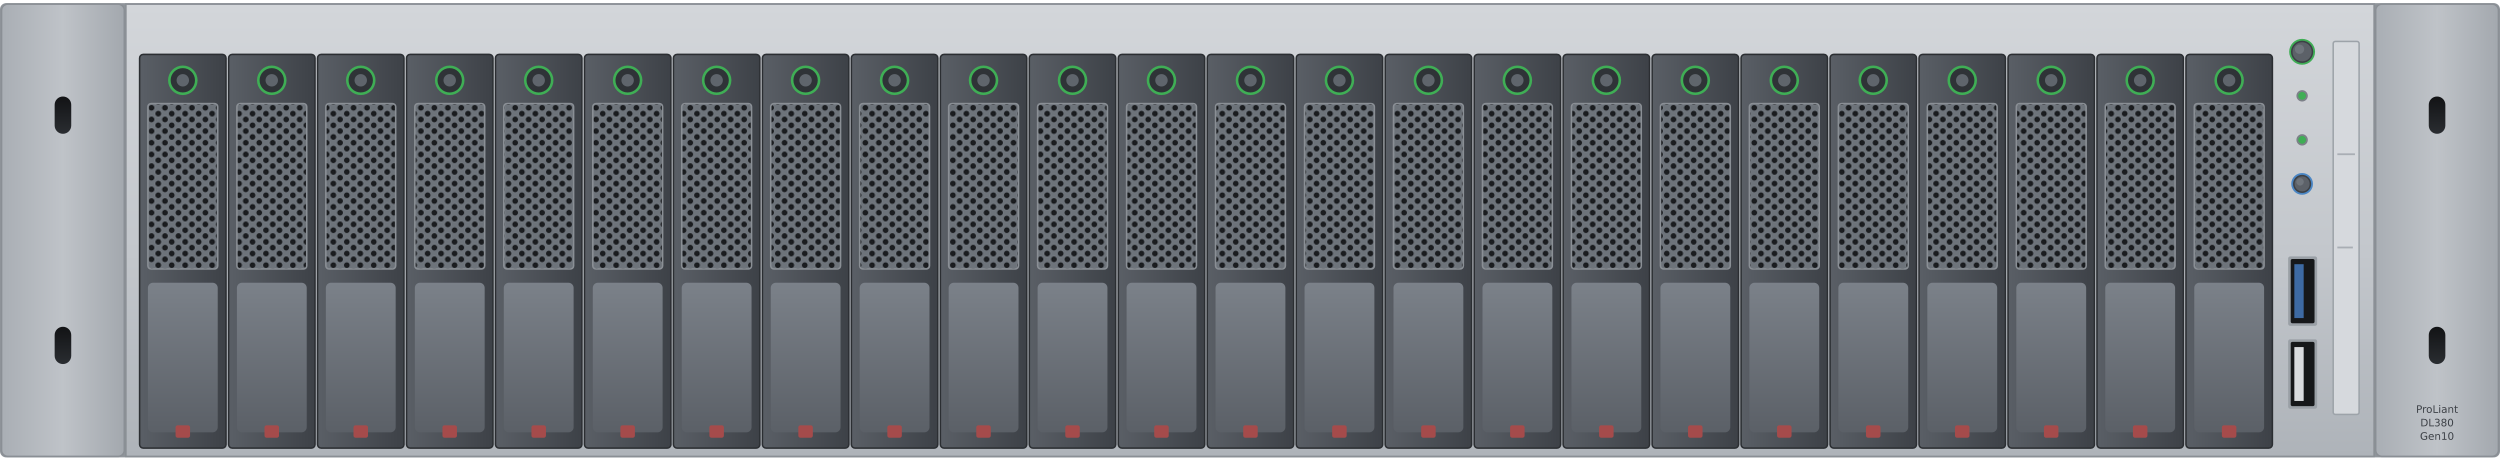
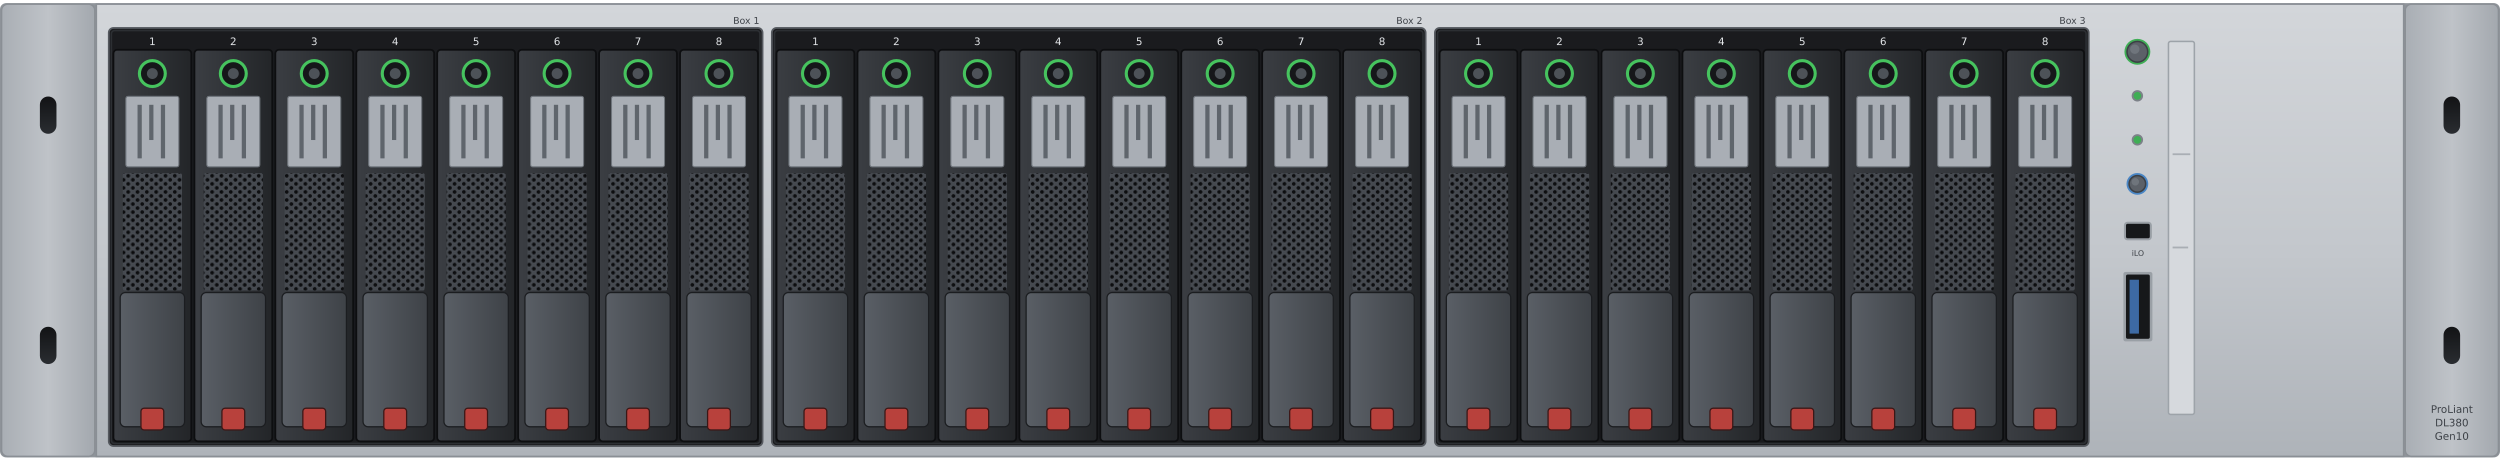
<svg xmlns="http://www.w3.org/2000/svg" viewBox="0 0 482.6 88.9" width="482.6mm" height="88.9mm" font-family="DejaVu Sans, Liberation Sans, Arial, sans-serif">
  <defs>
    <linearGradient id="metal" x1="0" y1="0" x2="0" y2="1">
      <stop offset="0" stop-color="#d3d6da" />
      <stop offset="0.55" stop-color="#c3c7cc" />
      <stop offset="1" stop-color="#aeb3b9" />
    </linearGradient>
    <linearGradient id="ear" x1="0" y1="0" x2="1" y2="0">
      <stop offset="0" stop-color="#a9aeb4" />
      <stop offset="0.5" stop-color="#bfc3c8" />
      <stop offset="1" stop-color="#a3a8ae" />
    </linearGradient>
    <linearGradient id="carrier" x1="0" y1="0" x2="0" y2="1">
      <stop offset="0" stop-color="#5a5f66" />
      <stop offset="1" stop-color="#3d4147" />
    </linearGradient>
    <linearGradient id="carrierv" x1="0" y1="0" x2="1" y2="0">
      <stop offset="0" stop-color="#5a5f66" />
      <stop offset="1" stop-color="#3d4147" />
    </linearGradient>
    <linearGradient id="handle" x1="0" y1="0" x2="0" y2="1">
      <stop offset="0" stop-color="#7b8189" />
      <stop offset="1" stop-color="#5b6067" />
    </linearGradient>
    <linearGradient id="hole" x1="0" y1="0" x2="0" y2="1">
      <stop offset="0" stop-color="#121315" />
      <stop offset="1" stop-color="#2a2d31" />
    </linearGradient>
    <linearGradient id="cage" x1="0" y1="0" x2="0" y2="1">
      <stop offset="0" stop-color="#b9bdc2" />
      <stop offset="1" stop-color="#8e949b" />
    </linearGradient>
    <linearGradient id="module" x1="0" y1="0" x2="0" y2="1">
      <stop offset="0" stop-color="#8a9097" />
      <stop offset="1" stop-color="#6c7279" />
    </linearGradient>
    <linearGradient id="lcd" x1="0" y1="0" x2="0" y2="1">
      <stop offset="0" stop-color="#36414d" />
      <stop offset="1" stop-color="#1f262e" />
    </linearGradient>
    <pattern id="hex" width="2.6" height="2.25" patternUnits="userSpaceOnUse">
      <rect width="2.6" height="2.25" fill="#a7acb2" />
      <circle cx="0.65" cy="0.56" r="0.5" fill="#2b2e32" />
      <circle cx="1.95" cy="1.69" r="0.5" fill="#2b2e32" />
    </pattern>
    <pattern id="hexdark" width="2.6" height="2.25" patternUnits="userSpaceOnUse">
      <rect width="2.6" height="2.25" fill="#6d737a" />
      <circle cx="0.65" cy="0.56" r="0.55" fill="#1b1d20" />
      <circle cx="1.95" cy="1.69" r="0.55" fill="#1b1d20" />
    </pattern>
    <pattern id="slots" width="3" height="6" patternUnits="userSpaceOnUse">
      <rect width="3" height="6" fill="#b3b8be" />
      <rect x="0.9" y="0.8" width="1.2" height="4.4" rx="0.6" fill="#2b2e32" />
    </pattern>
  </defs>
+   <defs>
+     <linearGradient id="carrierdark" x1="0" y1="0" x2="1" y2="0">
+       <stop offset="0" stop-color="#3b3e43" />
+       <stop offset="0.5" stop-color="#2f3236" />
+       <stop offset="1" stop-color="#232528" />
+     </linearGradient>
+     <linearGradient id="carrierdarkh" x1="0" y1="0" x2="0" y2="1">
+       <stop offset="0" stop-color="#3b3e43" />
+       <stop offset="0.5" stop-color="#2f3236" />
+       <stop offset="1" stop-color="#232528" />
+     </linearGradient>
+     <linearGradient id="lever" x1="0" y1="0" x2="1" y2="0">
+       <stop offset="0" stop-color="#5a5f66" />
+       <stop offset="1" stop-color="#3e4247" />
+     </linearGradient>
+     <linearGradient id="leverh" x1="0" y1="0" x2="0" y2="1">
+       <stop offset="0" stop-color="#5a5f66" />
+       <stop offset="1" stop-color="#3e4247" />
+     </linearGradient>
+     <pattern id="mesh" width="1.8" height="1.56" patternUnits="userSpaceOnUse">
+       <rect width="1.8" height="1.56" fill="#45494f" />
+       <circle cx="0.45" cy="0.39" r="0.36" fill="#0e0f11" />
+       <circle cx="1.35" cy="1.17" r="0.36" fill="#0e0f11" />
+     </pattern>
+   </defs>
  <rect x="0" y="0.6" width="482.6" height="87.7" fill="#8f949a" rx="1.2" />
-   <rect x="0.3" y="0.8" width="23.7" height="87.3" fill="url(#ear)" rx="1.2" stroke="#8a8f95" stroke-width="0.3" />
-   <rect x="10.55" y="18.63" width="3.2" height="7.2" rx="1.6" fill="url(#hole)" />
-   <rect x="10.55" y="63.08" width="3.2" height="7.2" rx="1.6" fill="url(#hole)" />
-   <rect x="458.6" y="0.8" width="23.7" height="87.3" fill="url(#ear)" rx="1.2" stroke="#8a8f95" stroke-width="0.3" />
-   <rect x="468.85" y="18.63" width="3.2" height="7.2" rx="1.6" fill="url(#hole)" />
-   <rect x="468.85" y="63.08" width="3.2" height="7.2" rx="1.6" fill="url(#hole)" />
-   <rect x="24.3" y="0.8" width="434" height="87.3" fill="url(#metal)" stroke="#8a8f95" stroke-width="0.3" />
-   <text x="470.45" y="79.7" font-size="2" text-anchor="middle" fill="#3b3f45">ProLiant</text>
-   <text x="470.45" y="82.3" font-size="2" text-anchor="middle" fill="#3b3f45">DL380</text>
-   <text x="470.45" y="84.9" font-size="2" text-anchor="middle" fill="#3b3f45">Gen10</text>
-   <circle cx="444.4" cy="10" r="2.5" fill="#3fae55" />
-   <circle cx="444.4" cy="10" r="2" fill="#5c6168" stroke="#3c4045" stroke-width="0.3" />
-   <circle cx="443.9" cy="9.5" r="0.9" fill="#6f757c" />
-   <circle cx="444.4" cy="18.5" r="1.1" fill="#7c8188" />
-   <circle cx="444.4" cy="18.5" r="0.75" fill="#3fae55" />
-   <circle cx="444.4" cy="27" r="1.1" fill="#7c8188" />
-   <circle cx="444.4" cy="27" r="0.75" fill="#3fae55" />
-   <circle cx="444.4" cy="35.5" r="2.1" fill="#4a86c5" />
-   <circle cx="444.4" cy="35.5" r="1.6" fill="#5c6168" stroke="#3c4045" stroke-width="0.3" />
-   <circle cx="444" cy="35.1" r="0.72" fill="#6f757c" />
-   <rect x="441.7" y="49.5" width="5.6" height="13.4" fill="#9aa0a6" rx="0.4" />
-   <rect x="442.2" y="50" width="4.6" height="12.4" fill="#16181a" rx="0.3" />
-   <rect x="442.9" y="51" width="1.8" height="10.4" fill="#3d6aa3" />
-   <rect x="441.7" y="65.5" width="5.6" height="13.4" fill="#9aa0a6" rx="0.4" />
-   <rect x="442.2" y="66" width="4.6" height="12.4" fill="#16181a" rx="0.3" />
-   <rect x="442.9" y="67" width="1.8" height="10.4" fill="#d9dcdf" />
-   <rect x="450.4" y="8" width="5" height="72" fill="#d6d9dd" rx="0.4" stroke="#9da3a9" stroke-width="0.3" />
-   <rect x="451.2" y="29.6" width="3.4" height="0.35" fill="#a9aeb4" />
-   <rect x="451.2" y="47.6" width="3" height="0.35" fill="#a9aeb4" />
-   <rect x="26.95" y="10.5" width="16.68" height="76" fill="url(#carrierv)" rx="0.7" stroke="#2b2e32" stroke-width="0.3" />
-   <circle cx="35.29" cy="15.5" r="2.6" fill="#2f3337" stroke="#3fae55" stroke-width="0.5" />
-   <circle cx="35.29" cy="15.5" r="1.2" fill="#5f656c" />
-   <rect x="28.55" y="20" width="13.48" height="31.92" fill="url(#hexdark)" rx="0.6" stroke="#8a8f95" stroke-width="0.3" />
-   <rect x="28.55" y="54.58" width="13.48" height="28.88" fill="url(#handle)" rx="1" />
-   <rect x="33.89" y="82.1" width="2.8" height="2.4" fill="#a54b4b" rx="0.4" />
-   <rect x="44.13" y="10.5" width="16.68" height="76" fill="url(#carrierv)" rx="0.7" stroke="#2b2e32" stroke-width="0.3" />
-   <circle cx="52.46" cy="15.5" r="2.6" fill="#2f3337" stroke="#3fae55" stroke-width="0.5" />
-   <circle cx="52.46" cy="15.5" r="1.2" fill="#5f656c" />
-   <rect x="45.73" y="20" width="13.48" height="31.92" fill="url(#hexdark)" rx="0.6" stroke="#8a8f95" stroke-width="0.3" />
-   <rect x="45.73" y="54.58" width="13.48" height="28.88" fill="url(#handle)" rx="1" />
-   <rect x="51.06" y="82.1" width="2.8" height="2.4" fill="#a54b4b" rx="0.4" />
-   <rect x="61.3" y="10.5" width="16.68" height="76" fill="url(#carrierv)" rx="0.7" stroke="#2b2e32" stroke-width="0.3" />
-   <circle cx="69.64" cy="15.5" r="2.6" fill="#2f3337" stroke="#3fae55" stroke-width="0.5" />
-   <circle cx="69.64" cy="15.5" r="1.2" fill="#5f656c" />
-   <rect x="62.9" y="20" width="13.48" height="31.92" fill="url(#hexdark)" rx="0.6" stroke="#8a8f95" stroke-width="0.3" />
-   <rect x="62.9" y="54.58" width="13.48" height="28.88" fill="url(#handle)" rx="1" />
-   <rect x="68.24" y="82.1" width="2.8" height="2.4" fill="#a54b4b" rx="0.4" />
-   <rect x="78.48" y="10.5" width="16.68" height="76" fill="url(#carrierv)" rx="0.7" stroke="#2b2e32" stroke-width="0.3" />
-   <circle cx="86.81" cy="15.5" r="2.6" fill="#2f3337" stroke="#3fae55" stroke-width="0.5" />
-   <circle cx="86.81" cy="15.5" r="1.2" fill="#5f656c" />
-   <rect x="80.08" y="20" width="13.48" height="31.92" fill="url(#hexdark)" rx="0.6" stroke="#8a8f95" stroke-width="0.3" />
-   <rect x="80.08" y="54.58" width="13.48" height="28.88" fill="url(#handle)" rx="1" />
-   <rect x="85.41" y="82.1" width="2.8" height="2.4" fill="#a54b4b" rx="0.4" />
-   <rect x="95.65" y="10.5" width="16.68" height="76" fill="url(#carrierv)" rx="0.7" stroke="#2b2e32" stroke-width="0.3" />
-   <circle cx="103.99" cy="15.5" r="2.6" fill="#2f3337" stroke="#3fae55" stroke-width="0.5" />
-   <circle cx="103.99" cy="15.5" r="1.2" fill="#5f656c" />
-   <rect x="97.25" y="20" width="13.48" height="31.92" fill="url(#hexdark)" rx="0.6" stroke="#8a8f95" stroke-width="0.3" />
-   <rect x="97.25" y="54.58" width="13.48" height="28.88" fill="url(#handle)" rx="1" />
-   <rect x="102.59" y="82.1" width="2.8" height="2.4" fill="#a54b4b" rx="0.4" />
-   <rect x="112.83" y="10.5" width="16.68" height="76" fill="url(#carrierv)" rx="0.7" stroke="#2b2e32" stroke-width="0.3" />
-   <circle cx="121.16" cy="15.5" r="2.6" fill="#2f3337" stroke="#3fae55" stroke-width="0.5" />
-   <circle cx="121.16" cy="15.5" r="1.2" fill="#5f656c" />
-   <rect x="114.43" y="20" width="13.48" height="31.92" fill="url(#hexdark)" rx="0.6" stroke="#8a8f95" stroke-width="0.3" />
-   <rect x="114.43" y="54.58" width="13.48" height="28.88" fill="url(#handle)" rx="1" />
-   <rect x="119.76" y="82.1" width="2.8" height="2.4" fill="#a54b4b" rx="0.4" />
-   <rect x="130" y="10.5" width="16.68" height="76" fill="url(#carrierv)" rx="0.7" stroke="#2b2e32" stroke-width="0.3" />
-   <circle cx="138.34" cy="15.5" r="2.6" fill="#2f3337" stroke="#3fae55" stroke-width="0.5" />
-   <circle cx="138.34" cy="15.5" r="1.2" fill="#5f656c" />
-   <rect x="131.6" y="20" width="13.48" height="31.92" fill="url(#hexdark)" rx="0.6" stroke="#8a8f95" stroke-width="0.3" />
-   <rect x="131.6" y="54.58" width="13.48" height="28.88" fill="url(#handle)" rx="1" />
-   <rect x="136.94" y="82.1" width="2.8" height="2.4" fill="#a54b4b" rx="0.4" />
-   <rect x="147.18" y="10.5" width="16.68" height="76" fill="url(#carrierv)" rx="0.7" stroke="#2b2e32" stroke-width="0.3" />
-   <circle cx="155.51" cy="15.5" r="2.6" fill="#2f3337" stroke="#3fae55" stroke-width="0.5" />
-   <circle cx="155.51" cy="15.5" r="1.2" fill="#5f656c" />
-   <rect x="148.78" y="20" width="13.48" height="31.92" fill="url(#hexdark)" rx="0.6" stroke="#8a8f95" stroke-width="0.3" />
-   <rect x="148.78" y="54.58" width="13.48" height="28.88" fill="url(#handle)" rx="1" />
-   <rect x="154.11" y="82.1" width="2.8" height="2.4" fill="#a54b4b" rx="0.4" />
-   <rect x="164.35" y="10.5" width="16.68" height="76" fill="url(#carrierv)" rx="0.7" stroke="#2b2e32" stroke-width="0.3" />
-   <circle cx="172.69" cy="15.5" r="2.6" fill="#2f3337" stroke="#3fae55" stroke-width="0.5" />
-   <circle cx="172.69" cy="15.5" r="1.2" fill="#5f656c" />
-   <rect x="165.95" y="20" width="13.48" height="31.92" fill="url(#hexdark)" rx="0.6" stroke="#8a8f95" stroke-width="0.3" />
-   <rect x="165.95" y="54.58" width="13.48" height="28.88" fill="url(#handle)" rx="1" />
-   <rect x="171.29" y="82.1" width="2.8" height="2.4" fill="#a54b4b" rx="0.4" />
-   <rect x="181.53" y="10.5" width="16.68" height="76" fill="url(#carrierv)" rx="0.7" stroke="#2b2e32" stroke-width="0.3" />
-   <circle cx="189.86" cy="15.5" r="2.6" fill="#2f3337" stroke="#3fae55" stroke-width="0.5" />
-   <circle cx="189.86" cy="15.5" r="1.2" fill="#5f656c" />
-   <rect x="183.13" y="20" width="13.48" height="31.92" fill="url(#hexdark)" rx="0.6" stroke="#8a8f95" stroke-width="0.3" />
-   <rect x="183.13" y="54.58" width="13.48" height="28.88" fill="url(#handle)" rx="1" />
-   <rect x="188.46" y="82.1" width="2.8" height="2.4" fill="#a54b4b" rx="0.4" />
-   <rect x="198.7" y="10.5" width="16.68" height="76" fill="url(#carrierv)" rx="0.7" stroke="#2b2e32" stroke-width="0.3" />
-   <circle cx="207.04" cy="15.5" r="2.6" fill="#2f3337" stroke="#3fae55" stroke-width="0.5" />
-   <circle cx="207.04" cy="15.5" r="1.2" fill="#5f656c" />
-   <rect x="200.3" y="20" width="13.48" height="31.92" fill="url(#hexdark)" rx="0.6" stroke="#8a8f95" stroke-width="0.3" />
-   <rect x="200.3" y="54.58" width="13.48" height="28.88" fill="url(#handle)" rx="1" />
-   <rect x="205.64" y="82.1" width="2.8" height="2.4" fill="#a54b4b" rx="0.4" />
-   <rect x="215.88" y="10.5" width="16.68" height="76" fill="url(#carrierv)" rx="0.7" stroke="#2b2e32" stroke-width="0.3" />
-   <circle cx="224.21" cy="15.5" r="2.6" fill="#2f3337" stroke="#3fae55" stroke-width="0.5" />
-   <circle cx="224.21" cy="15.5" r="1.2" fill="#5f656c" />
-   <rect x="217.48" y="20" width="13.48" height="31.92" fill="url(#hexdark)" rx="0.6" stroke="#8a8f95" stroke-width="0.3" />
-   <rect x="217.48" y="54.58" width="13.48" height="28.88" fill="url(#handle)" rx="1" />
-   <rect x="222.81" y="82.1" width="2.8" height="2.4" fill="#a54b4b" rx="0.4" />
-   <rect x="233.05" y="10.5" width="16.68" height="76" fill="url(#carrierv)" rx="0.7" stroke="#2b2e32" stroke-width="0.3" />
-   <circle cx="241.39" cy="15.5" r="2.6" fill="#2f3337" stroke="#3fae55" stroke-width="0.5" />
-   <circle cx="241.39" cy="15.5" r="1.2" fill="#5f656c" />
-   <rect x="234.65" y="20" width="13.48" height="31.92" fill="url(#hexdark)" rx="0.6" stroke="#8a8f95" stroke-width="0.3" />
-   <rect x="234.65" y="54.58" width="13.48" height="28.88" fill="url(#handle)" rx="1" />
-   <rect x="239.99" y="82.1" width="2.8" height="2.4" fill="#a54b4b" rx="0.4" />
-   <rect x="250.23" y="10.5" width="16.68" height="76" fill="url(#carrierv)" rx="0.7" stroke="#2b2e32" stroke-width="0.3" />
-   <circle cx="258.56" cy="15.5" r="2.6" fill="#2f3337" stroke="#3fae55" stroke-width="0.5" />
-   <circle cx="258.56" cy="15.5" r="1.2" fill="#5f656c" />
-   <rect x="251.83" y="20" width="13.48" height="31.92" fill="url(#hexdark)" rx="0.6" stroke="#8a8f95" stroke-width="0.3" />
-   <rect x="251.83" y="54.58" width="13.48" height="28.88" fill="url(#handle)" rx="1" />
-   <rect x="257.16" y="82.1" width="2.8" height="2.4" fill="#a54b4b" rx="0.4" />
-   <rect x="267.4" y="10.5" width="16.68" height="76" fill="url(#carrierv)" rx="0.7" stroke="#2b2e32" stroke-width="0.3" />
-   <circle cx="275.74" cy="15.5" r="2.6" fill="#2f3337" stroke="#3fae55" stroke-width="0.5" />
-   <circle cx="275.74" cy="15.5" r="1.2" fill="#5f656c" />
-   <rect x="269" y="20" width="13.48" height="31.92" fill="url(#hexdark)" rx="0.6" stroke="#8a8f95" stroke-width="0.3" />
-   <rect x="269" y="54.58" width="13.48" height="28.88" fill="url(#handle)" rx="1" />
-   <rect x="274.34" y="82.1" width="2.8" height="2.4" fill="#a54b4b" rx="0.4" />
-   <rect x="284.58" y="10.5" width="16.68" height="76" fill="url(#carrierv)" rx="0.7" stroke="#2b2e32" stroke-width="0.3" />
-   <circle cx="292.91" cy="15.5" r="2.6" fill="#2f3337" stroke="#3fae55" stroke-width="0.5" />
-   <circle cx="292.91" cy="15.5" r="1.2" fill="#5f656c" />
-   <rect x="286.18" y="20" width="13.48" height="31.92" fill="url(#hexdark)" rx="0.6" stroke="#8a8f95" stroke-width="0.3" />
-   <rect x="286.18" y="54.58" width="13.48" height="28.88" fill="url(#handle)" rx="1" />
-   <rect x="291.51" y="82.1" width="2.8" height="2.4" fill="#a54b4b" rx="0.4" />
-   <rect x="301.75" y="10.5" width="16.68" height="76" fill="url(#carrierv)" rx="0.7" stroke="#2b2e32" stroke-width="0.3" />
-   <circle cx="310.09" cy="15.5" r="2.6" fill="#2f3337" stroke="#3fae55" stroke-width="0.5" />
-   <circle cx="310.09" cy="15.5" r="1.2" fill="#5f656c" />
-   <rect x="303.35" y="20" width="13.48" height="31.92" fill="url(#hexdark)" rx="0.6" stroke="#8a8f95" stroke-width="0.3" />
-   <rect x="303.35" y="54.58" width="13.48" height="28.88" fill="url(#handle)" rx="1" />
-   <rect x="308.69" y="82.1" width="2.8" height="2.4" fill="#a54b4b" rx="0.4" />
-   <rect x="318.93" y="10.5" width="16.68" height="76" fill="url(#carrierv)" rx="0.7" stroke="#2b2e32" stroke-width="0.3" />
-   <circle cx="327.26" cy="15.5" r="2.6" fill="#2f3337" stroke="#3fae55" stroke-width="0.5" />
-   <circle cx="327.26" cy="15.5" r="1.2" fill="#5f656c" />
-   <rect x="320.53" y="20" width="13.48" height="31.92" fill="url(#hexdark)" rx="0.6" stroke="#8a8f95" stroke-width="0.3" />
-   <rect x="320.53" y="54.58" width="13.48" height="28.88" fill="url(#handle)" rx="1" />
-   <rect x="325.86" y="82.1" width="2.8" height="2.4" fill="#a54b4b" rx="0.4" />
-   <rect x="336.1" y="10.5" width="16.68" height="76" fill="url(#carrierv)" rx="0.7" stroke="#2b2e32" stroke-width="0.3" />
-   <circle cx="344.44" cy="15.5" r="2.6" fill="#2f3337" stroke="#3fae55" stroke-width="0.5" />
-   <circle cx="344.44" cy="15.5" r="1.2" fill="#5f656c" />
-   <rect x="337.7" y="20" width="13.48" height="31.92" fill="url(#hexdark)" rx="0.6" stroke="#8a8f95" stroke-width="0.3" />
-   <rect x="337.7" y="54.58" width="13.48" height="28.88" fill="url(#handle)" rx="1" />
-   <rect x="343.04" y="82.1" width="2.8" height="2.4" fill="#a54b4b" rx="0.4" />
-   <rect x="353.28" y="10.5" width="16.68" height="76" fill="url(#carrierv)" rx="0.7" stroke="#2b2e32" stroke-width="0.3" />
-   <circle cx="361.61" cy="15.5" r="2.6" fill="#2f3337" stroke="#3fae55" stroke-width="0.5" />
-   <circle cx="361.61" cy="15.5" r="1.2" fill="#5f656c" />
-   <rect x="354.88" y="20" width="13.48" height="31.92" fill="url(#hexdark)" rx="0.6" stroke="#8a8f95" stroke-width="0.3" />
-   <rect x="354.88" y="54.58" width="13.48" height="28.88" fill="url(#handle)" rx="1" />
-   <rect x="360.21" y="82.1" width="2.8" height="2.4" fill="#a54b4b" rx="0.4" />
-   <rect x="370.45" y="10.5" width="16.68" height="76" fill="url(#carrierv)" rx="0.7" stroke="#2b2e32" stroke-width="0.3" />
-   <circle cx="378.79" cy="15.5" r="2.6" fill="#2f3337" stroke="#3fae55" stroke-width="0.5" />
-   <circle cx="378.79" cy="15.5" r="1.2" fill="#5f656c" />
-   <rect x="372.05" y="20" width="13.48" height="31.92" fill="url(#hexdark)" rx="0.6" stroke="#8a8f95" stroke-width="0.3" />
-   <rect x="372.05" y="54.58" width="13.48" height="28.88" fill="url(#handle)" rx="1" />
-   <rect x="377.39" y="82.1" width="2.8" height="2.4" fill="#a54b4b" rx="0.4" />
-   <rect x="387.63" y="10.5" width="16.68" height="76" fill="url(#carrierv)" rx="0.7" stroke="#2b2e32" stroke-width="0.3" />
-   <circle cx="395.96" cy="15.5" r="2.6" fill="#2f3337" stroke="#3fae55" stroke-width="0.5" />
-   <circle cx="395.96" cy="15.5" r="1.2" fill="#5f656c" />
-   <rect x="389.23" y="20" width="13.48" height="31.92" fill="url(#hexdark)" rx="0.6" stroke="#8a8f95" stroke-width="0.3" />
-   <rect x="389.23" y="54.58" width="13.48" height="28.88" fill="url(#handle)" rx="1" />
-   <rect x="394.56" y="82.1" width="2.8" height="2.4" fill="#a54b4b" rx="0.4" />
-   <rect x="404.8" y="10.5" width="16.68" height="76" fill="url(#carrierv)" rx="0.7" stroke="#2b2e32" stroke-width="0.3" />
-   <circle cx="413.14" cy="15.5" r="2.6" fill="#2f3337" stroke="#3fae55" stroke-width="0.5" />
-   <circle cx="413.14" cy="15.5" r="1.2" fill="#5f656c" />
-   <rect x="406.4" y="20" width="13.48" height="31.92" fill="url(#hexdark)" rx="0.6" stroke="#8a8f95" stroke-width="0.3" />
-   <rect x="406.4" y="54.58" width="13.48" height="28.88" fill="url(#handle)" rx="1" />
-   <rect x="411.74" y="82.1" width="2.8" height="2.4" fill="#a54b4b" rx="0.4" />
-   <rect x="421.98" y="10.5" width="16.68" height="76" fill="url(#carrierv)" rx="0.7" stroke="#2b2e32" stroke-width="0.3" />
-   <circle cx="430.31" cy="15.5" r="2.6" fill="#2f3337" stroke="#3fae55" stroke-width="0.5" />
-   <circle cx="430.31" cy="15.5" r="1.2" fill="#5f656c" />
-   <rect x="423.58" y="20" width="13.48" height="31.92" fill="url(#hexdark)" rx="0.6" stroke="#8a8f95" stroke-width="0.3" />
-   <rect x="423.58" y="54.58" width="13.48" height="28.88" fill="url(#handle)" rx="1" />
-   <rect x="428.91" y="82.1" width="2.8" height="2.4" fill="#a54b4b" rx="0.4" />
+   <rect x="0.3" y="0.8" width="18" height="87.3" fill="url(#ear)" rx="1.2" stroke="#8a8f95" stroke-width="0.3" />
+   <rect x="7.7" y="18.63" width="3.2" height="7.2" rx="1.6" fill="url(#hole)" />
+   <rect x="7.7" y="63.08" width="3.2" height="7.2" rx="1.6" fill="url(#hole)" />
+   <rect x="464.3" y="0.8" width="18" height="87.3" fill="url(#ear)" rx="1.2" stroke="#8a8f95" stroke-width="0.3" />
+   <rect x="471.7" y="18.63" width="3.2" height="7.2" rx="1.6" fill="url(#hole)" />
+   <rect x="471.7" y="63.08" width="3.2" height="7.2" rx="1.6" fill="url(#hole)" />
+   <rect x="18.6" y="0.8" width="445.4" height="87.3" fill="url(#metal)" stroke="#8a8f95" stroke-width="0.3" />
+   <text x="473.3" y="79.7" font-size="2" text-anchor="middle" fill="#3b3f45">ProLiant</text>
+   <text x="473.3" y="82.3" font-size="2" text-anchor="middle" fill="#3b3f45">DL380</text>
+   <text x="473.3" y="84.9" font-size="2" text-anchor="middle" fill="#3b3f45">Gen10</text>
+   <rect x="21" y="5.4" width="126.2" height="80.7" fill="#1a1b1e" rx="0.9" stroke="#55595f" stroke-width="0.35" />
+   <rect x="21.5" y="5.9" width="125.2" height="79.7" fill="none" rx="0.6" stroke="#2c2f33" stroke-width="0.3" />
+   <rect x="21.9" y="9.6" width="15.03" height="75.6" fill="url(#carrierdark)" rx="0.7" stroke="#0d0e10" stroke-width="0.35" />
+   <circle cx="29.41" cy="14.2" r="2.5" fill="#16171a" stroke="#46c35e" stroke-width="0.6" />
+   <circle cx="29.41" cy="14.2" r="1.05" fill="#4d5258" />
+   <rect x="24.3" y="18.6" width="10.23" height="13.61" fill="#a9aeb5" rx="0.4" stroke="#6f757c" stroke-width="0.2" />
+   <rect x="26.55" y="20.23" width="0.82" height="10.34" fill="#5f656c" />
+   <rect x="28.8" y="20.23" width="0.82" height="6.8" fill="#5f656c" />
+   <rect x="31.05" y="20.23" width="0.82" height="10.34" fill="#5f656c" />
+   <rect x="23.7" y="33.41" width="11.43" height="22.68" fill="url(#mesh)" rx="0.4" />
+   <rect x="23.2" y="56.47" width="12.43" height="25.92" fill="url(#lever)" rx="1" stroke="#1b1d20" stroke-width="0.25" />
+   <rect x="27.21" y="78.8" width="4.4" height="4.2" fill="#b8413c" rx="0.6" stroke="#3b1716" stroke-width="0.25" />
+   <text x="29.41" y="8.7" font-size="2" text-anchor="middle" fill="#e3e6e9">1</text>
+   <rect x="37.53" y="9.6" width="15.03" height="75.6" fill="url(#carrierdark)" rx="0.7" stroke="#0d0e10" stroke-width="0.35" />
+   <circle cx="45.04" cy="14.2" r="2.5" fill="#16171a" stroke="#46c35e" stroke-width="0.6" />
+   <circle cx="45.04" cy="14.2" r="1.05" fill="#4d5258" />
+   <rect x="39.93" y="18.6" width="10.23" height="13.61" fill="#a9aeb5" rx="0.4" stroke="#6f757c" stroke-width="0.2" />
+   <rect x="42.17" y="20.23" width="0.82" height="10.34" fill="#5f656c" />
+   <rect x="44.42" y="20.23" width="0.82" height="6.8" fill="#5f656c" />
+   <rect x="46.67" y="20.23" width="0.82" height="10.34" fill="#5f656c" />
+   <rect x="39.33" y="33.41" width="11.43" height="22.68" fill="url(#mesh)" rx="0.4" />
+   <rect x="38.83" y="56.47" width="12.43" height="25.92" fill="url(#lever)" rx="1" stroke="#1b1d20" stroke-width="0.25" />
+   <rect x="42.84" y="78.8" width="4.4" height="4.2" fill="#b8413c" rx="0.6" stroke="#3b1716" stroke-width="0.25" />
+   <text x="45.04" y="8.7" font-size="2" text-anchor="middle" fill="#e3e6e9">2</text>
+   <rect x="53.15" y="9.6" width="15.03" height="75.6" fill="url(#carrierdark)" rx="0.7" stroke="#0d0e10" stroke-width="0.35" />
+   <circle cx="60.66" cy="14.2" r="2.5" fill="#16171a" stroke="#46c35e" stroke-width="0.6" />
+   <circle cx="60.66" cy="14.2" r="1.05" fill="#4d5258" />
+   <rect x="55.55" y="18.6" width="10.23" height="13.61" fill="#a9aeb5" rx="0.4" stroke="#6f757c" stroke-width="0.2" />
+   <rect x="57.8" y="20.23" width="0.82" height="10.34" fill="#5f656c" />
+   <rect x="60.05" y="20.23" width="0.82" height="6.8" fill="#5f656c" />
+   <rect x="62.3" y="20.23" width="0.82" height="10.34" fill="#5f656c" />
+   <rect x="54.95" y="33.41" width="11.43" height="22.68" fill="url(#mesh)" rx="0.4" />
+   <rect x="54.45" y="56.47" width="12.43" height="25.92" fill="url(#lever)" rx="1" stroke="#1b1d20" stroke-width="0.25" />
+   <rect x="58.46" y="78.8" width="4.4" height="4.2" fill="#b8413c" rx="0.6" stroke="#3b1716" stroke-width="0.25" />
+   <text x="60.66" y="8.7" font-size="2" text-anchor="middle" fill="#e3e6e9">3</text>
+   <rect x="68.78" y="9.6" width="15.03" height="75.6" fill="url(#carrierdark)" rx="0.7" stroke="#0d0e10" stroke-width="0.35" />
+   <circle cx="76.29" cy="14.2" r="2.5" fill="#16171a" stroke="#46c35e" stroke-width="0.6" />
+   <circle cx="76.29" cy="14.2" r="1.05" fill="#4d5258" />
+   <rect x="71.18" y="18.6" width="10.23" height="13.61" fill="#a9aeb5" rx="0.4" stroke="#6f757c" stroke-width="0.2" />
+   <rect x="73.42" y="20.23" width="0.82" height="10.34" fill="#5f656c" />
+   <rect x="75.67" y="20.23" width="0.82" height="6.8" fill="#5f656c" />
+   <rect x="77.92" y="20.23" width="0.82" height="10.34" fill="#5f656c" />
+   <rect x="70.58" y="33.41" width="11.43" height="22.68" fill="url(#mesh)" rx="0.4" />
+   <rect x="70.08" y="56.47" width="12.43" height="25.92" fill="url(#lever)" rx="1" stroke="#1b1d20" stroke-width="0.25" />
+   <rect x="74.09" y="78.8" width="4.4" height="4.2" fill="#b8413c" rx="0.6" stroke="#3b1716" stroke-width="0.25" />
+   <text x="76.29" y="8.7" font-size="2" text-anchor="middle" fill="#e3e6e9">4</text>
+   <rect x="84.4" y="9.6" width="15.03" height="75.6" fill="url(#carrierdark)" rx="0.7" stroke="#0d0e10" stroke-width="0.35" />
+   <circle cx="91.91" cy="14.2" r="2.5" fill="#16171a" stroke="#46c35e" stroke-width="0.6" />
+   <circle cx="91.91" cy="14.2" r="1.05" fill="#4d5258" />
+   <rect x="86.8" y="18.6" width="10.23" height="13.61" fill="#a9aeb5" rx="0.4" stroke="#6f757c" stroke-width="0.2" />
+   <rect x="89.05" y="20.23" width="0.82" height="10.34" fill="#5f656c" />
+   <rect x="91.3" y="20.23" width="0.82" height="6.8" fill="#5f656c" />
+   <rect x="93.55" y="20.23" width="0.82" height="10.34" fill="#5f656c" />
+   <rect x="86.2" y="33.41" width="11.43" height="22.68" fill="url(#mesh)" rx="0.4" />
+   <rect x="85.7" y="56.47" width="12.43" height="25.92" fill="url(#lever)" rx="1" stroke="#1b1d20" stroke-width="0.25" />
+   <rect x="89.71" y="78.8" width="4.4" height="4.2" fill="#b8413c" rx="0.6" stroke="#3b1716" stroke-width="0.25" />
+   <text x="91.91" y="8.7" font-size="2" text-anchor="middle" fill="#e3e6e9">5</text>
+   <rect x="100.03" y="9.6" width="15.03" height="75.6" fill="url(#carrierdark)" rx="0.7" stroke="#0d0e10" stroke-width="0.35" />
+   <circle cx="107.54" cy="14.2" r="2.5" fill="#16171a" stroke="#46c35e" stroke-width="0.6" />
+   <circle cx="107.54" cy="14.2" r="1.05" fill="#4d5258" />
+   <rect x="102.43" y="18.6" width="10.23" height="13.61" fill="#a9aeb5" rx="0.4" stroke="#6f757c" stroke-width="0.2" />
+   <rect x="104.67" y="20.23" width="0.82" height="10.34" fill="#5f656c" />
+   <rect x="106.92" y="20.23" width="0.82" height="6.8" fill="#5f656c" />
+   <rect x="109.17" y="20.23" width="0.82" height="10.34" fill="#5f656c" />
+   <rect x="101.83" y="33.41" width="11.43" height="22.68" fill="url(#mesh)" rx="0.4" />
+   <rect x="101.33" y="56.47" width="12.43" height="25.92" fill="url(#lever)" rx="1" stroke="#1b1d20" stroke-width="0.25" />
+   <rect x="105.34" y="78.8" width="4.4" height="4.2" fill="#b8413c" rx="0.6" stroke="#3b1716" stroke-width="0.25" />
+   <text x="107.54" y="8.7" font-size="2" text-anchor="middle" fill="#e3e6e9">6</text>
+   <rect x="115.65" y="9.6" width="15.03" height="75.6" fill="url(#carrierdark)" rx="0.7" stroke="#0d0e10" stroke-width="0.35" />
+   <circle cx="123.16" cy="14.2" r="2.5" fill="#16171a" stroke="#46c35e" stroke-width="0.6" />
+   <circle cx="123.16" cy="14.2" r="1.05" fill="#4d5258" />
+   <rect x="118.05" y="18.6" width="10.23" height="13.61" fill="#a9aeb5" rx="0.4" stroke="#6f757c" stroke-width="0.2" />
+   <rect x="120.3" y="20.23" width="0.82" height="10.34" fill="#5f656c" />
+   <rect x="122.55" y="20.23" width="0.82" height="6.8" fill="#5f656c" />
+   <rect x="124.8" y="20.23" width="0.82" height="10.34" fill="#5f656c" />
+   <rect x="117.45" y="33.41" width="11.43" height="22.68" fill="url(#mesh)" rx="0.4" />
+   <rect x="116.95" y="56.47" width="12.43" height="25.92" fill="url(#lever)" rx="1" stroke="#1b1d20" stroke-width="0.25" />
+   <rect x="120.96" y="78.8" width="4.4" height="4.2" fill="#b8413c" rx="0.6" stroke="#3b1716" stroke-width="0.25" />
+   <text x="123.16" y="8.7" font-size="2" text-anchor="middle" fill="#e3e6e9">7</text>
+   <rect x="131.28" y="9.6" width="15.03" height="75.6" fill="url(#carrierdark)" rx="0.7" stroke="#0d0e10" stroke-width="0.35" />
+   <circle cx="138.79" cy="14.2" r="2.5" fill="#16171a" stroke="#46c35e" stroke-width="0.6" />
+   <circle cx="138.79" cy="14.2" r="1.05" fill="#4d5258" />
+   <rect x="133.68" y="18.6" width="10.23" height="13.61" fill="#a9aeb5" rx="0.4" stroke="#6f757c" stroke-width="0.2" />
+   <rect x="135.92" y="20.23" width="0.82" height="10.34" fill="#5f656c" />
+   <rect x="138.17" y="20.23" width="0.82" height="6.8" fill="#5f656c" />
+   <rect x="140.42" y="20.23" width="0.82" height="10.34" fill="#5f656c" />
+   <rect x="133.08" y="33.41" width="11.43" height="22.68" fill="url(#mesh)" rx="0.4" />
+   <rect x="132.58" y="56.47" width="12.43" height="25.92" fill="url(#lever)" rx="1" stroke="#1b1d20" stroke-width="0.25" />
+   <rect x="136.59" y="78.8" width="4.4" height="4.2" fill="#b8413c" rx="0.6" stroke="#3b1716" stroke-width="0.25" />
+   <text x="138.79" y="8.7" font-size="2" text-anchor="middle" fill="#e3e6e9">8</text>
+   <text x="146.6" y="4.6" font-size="1.8" text-anchor="end" fill="#3b3f45">Box 1</text>
+   <rect x="149" y="5.4" width="126.2" height="80.7" fill="#1a1b1e" rx="0.9" stroke="#55595f" stroke-width="0.35" />
+   <rect x="149.5" y="5.9" width="125.2" height="79.7" fill="none" rx="0.6" stroke="#2c2f33" stroke-width="0.3" />
+   <rect x="149.9" y="9.6" width="15.03" height="75.6" fill="url(#carrierdark)" rx="0.7" stroke="#0d0e10" stroke-width="0.35" />
+   <circle cx="157.41" cy="14.2" r="2.5" fill="#16171a" stroke="#46c35e" stroke-width="0.6" />
+   <circle cx="157.41" cy="14.2" r="1.05" fill="#4d5258" />
+   <rect x="152.3" y="18.6" width="10.23" height="13.61" fill="#a9aeb5" rx="0.4" stroke="#6f757c" stroke-width="0.2" />
+   <rect x="154.55" y="20.23" width="0.82" height="10.34" fill="#5f656c" />
+   <rect x="156.8" y="20.23" width="0.82" height="6.8" fill="#5f656c" />
+   <rect x="159.05" y="20.23" width="0.82" height="10.34" fill="#5f656c" />
+   <rect x="151.7" y="33.41" width="11.43" height="22.68" fill="url(#mesh)" rx="0.4" />
+   <rect x="151.2" y="56.47" width="12.43" height="25.92" fill="url(#lever)" rx="1" stroke="#1b1d20" stroke-width="0.25" />
+   <rect x="155.21" y="78.8" width="4.4" height="4.2" fill="#b8413c" rx="0.6" stroke="#3b1716" stroke-width="0.25" />
+   <text x="157.41" y="8.7" font-size="2" text-anchor="middle" fill="#e3e6e9">1</text>
+   <rect x="165.53" y="9.6" width="15.03" height="75.6" fill="url(#carrierdark)" rx="0.7" stroke="#0d0e10" stroke-width="0.35" />
+   <circle cx="173.04" cy="14.2" r="2.5" fill="#16171a" stroke="#46c35e" stroke-width="0.6" />
+   <circle cx="173.04" cy="14.2" r="1.05" fill="#4d5258" />
+   <rect x="167.93" y="18.6" width="10.23" height="13.61" fill="#a9aeb5" rx="0.4" stroke="#6f757c" stroke-width="0.2" />
+   <rect x="170.17" y="20.23" width="0.82" height="10.34" fill="#5f656c" />
+   <rect x="172.42" y="20.23" width="0.82" height="6.8" fill="#5f656c" />
+   <rect x="174.67" y="20.23" width="0.82" height="10.34" fill="#5f656c" />
+   <rect x="167.33" y="33.41" width="11.43" height="22.68" fill="url(#mesh)" rx="0.4" />
+   <rect x="166.83" y="56.47" width="12.43" height="25.92" fill="url(#lever)" rx="1" stroke="#1b1d20" stroke-width="0.25" />
+   <rect x="170.84" y="78.8" width="4.4" height="4.2" fill="#b8413c" rx="0.6" stroke="#3b1716" stroke-width="0.25" />
+   <text x="173.04" y="8.7" font-size="2" text-anchor="middle" fill="#e3e6e9">2</text>
+   <rect x="181.15" y="9.6" width="15.03" height="75.6" fill="url(#carrierdark)" rx="0.7" stroke="#0d0e10" stroke-width="0.35" />
+   <circle cx="188.66" cy="14.2" r="2.5" fill="#16171a" stroke="#46c35e" stroke-width="0.6" />
+   <circle cx="188.66" cy="14.2" r="1.05" fill="#4d5258" />
+   <rect x="183.55" y="18.6" width="10.23" height="13.61" fill="#a9aeb5" rx="0.4" stroke="#6f757c" stroke-width="0.2" />
+   <rect x="185.8" y="20.23" width="0.82" height="10.34" fill="#5f656c" />
+   <rect x="188.05" y="20.23" width="0.82" height="6.8" fill="#5f656c" />
+   <rect x="190.3" y="20.23" width="0.82" height="10.34" fill="#5f656c" />
+   <rect x="182.95" y="33.41" width="11.43" height="22.68" fill="url(#mesh)" rx="0.4" />
+   <rect x="182.45" y="56.47" width="12.43" height="25.92" fill="url(#lever)" rx="1" stroke="#1b1d20" stroke-width="0.25" />
+   <rect x="186.46" y="78.8" width="4.4" height="4.2" fill="#b8413c" rx="0.6" stroke="#3b1716" stroke-width="0.25" />
+   <text x="188.66" y="8.7" font-size="2" text-anchor="middle" fill="#e3e6e9">3</text>
+   <rect x="196.78" y="9.6" width="15.03" height="75.6" fill="url(#carrierdark)" rx="0.7" stroke="#0d0e10" stroke-width="0.35" />
+   <circle cx="204.29" cy="14.2" r="2.5" fill="#16171a" stroke="#46c35e" stroke-width="0.6" />
+   <circle cx="204.29" cy="14.2" r="1.05" fill="#4d5258" />
+   <rect x="199.18" y="18.6" width="10.23" height="13.61" fill="#a9aeb5" rx="0.4" stroke="#6f757c" stroke-width="0.2" />
+   <rect x="201.42" y="20.23" width="0.82" height="10.34" fill="#5f656c" />
+   <rect x="203.67" y="20.23" width="0.82" height="6.8" fill="#5f656c" />
+   <rect x="205.92" y="20.23" width="0.82" height="10.34" fill="#5f656c" />
+   <rect x="198.58" y="33.41" width="11.43" height="22.68" fill="url(#mesh)" rx="0.4" />
+   <rect x="198.08" y="56.47" width="12.43" height="25.92" fill="url(#lever)" rx="1" stroke="#1b1d20" stroke-width="0.25" />
+   <rect x="202.09" y="78.8" width="4.4" height="4.2" fill="#b8413c" rx="0.6" stroke="#3b1716" stroke-width="0.25" />
+   <text x="204.29" y="8.7" font-size="2" text-anchor="middle" fill="#e3e6e9">4</text>
+   <rect x="212.4" y="9.6" width="15.03" height="75.6" fill="url(#carrierdark)" rx="0.7" stroke="#0d0e10" stroke-width="0.35" />
+   <circle cx="219.91" cy="14.2" r="2.5" fill="#16171a" stroke="#46c35e" stroke-width="0.6" />
+   <circle cx="219.91" cy="14.2" r="1.05" fill="#4d5258" />
+   <rect x="214.8" y="18.6" width="10.23" height="13.61" fill="#a9aeb5" rx="0.4" stroke="#6f757c" stroke-width="0.2" />
+   <rect x="217.05" y="20.23" width="0.82" height="10.34" fill="#5f656c" />
+   <rect x="219.3" y="20.23" width="0.82" height="6.8" fill="#5f656c" />
+   <rect x="221.55" y="20.23" width="0.82" height="10.34" fill="#5f656c" />
+   <rect x="214.2" y="33.41" width="11.43" height="22.68" fill="url(#mesh)" rx="0.4" />
+   <rect x="213.7" y="56.47" width="12.43" height="25.92" fill="url(#lever)" rx="1" stroke="#1b1d20" stroke-width="0.25" />
+   <rect x="217.71" y="78.8" width="4.4" height="4.2" fill="#b8413c" rx="0.6" stroke="#3b1716" stroke-width="0.25" />
+   <text x="219.91" y="8.7" font-size="2" text-anchor="middle" fill="#e3e6e9">5</text>
+   <rect x="228.03" y="9.6" width="15.03" height="75.6" fill="url(#carrierdark)" rx="0.7" stroke="#0d0e10" stroke-width="0.35" />
+   <circle cx="235.54" cy="14.2" r="2.5" fill="#16171a" stroke="#46c35e" stroke-width="0.6" />
+   <circle cx="235.54" cy="14.2" r="1.05" fill="#4d5258" />
+   <rect x="230.43" y="18.6" width="10.23" height="13.61" fill="#a9aeb5" rx="0.4" stroke="#6f757c" stroke-width="0.2" />
+   <rect x="232.67" y="20.23" width="0.82" height="10.34" fill="#5f656c" />
+   <rect x="234.92" y="20.23" width="0.82" height="6.8" fill="#5f656c" />
+   <rect x="237.17" y="20.23" width="0.82" height="10.34" fill="#5f656c" />
+   <rect x="229.83" y="33.41" width="11.43" height="22.68" fill="url(#mesh)" rx="0.4" />
+   <rect x="229.33" y="56.47" width="12.43" height="25.92" fill="url(#lever)" rx="1" stroke="#1b1d20" stroke-width="0.25" />
+   <rect x="233.34" y="78.8" width="4.4" height="4.2" fill="#b8413c" rx="0.6" stroke="#3b1716" stroke-width="0.25" />
+   <text x="235.54" y="8.7" font-size="2" text-anchor="middle" fill="#e3e6e9">6</text>
+   <rect x="243.65" y="9.6" width="15.03" height="75.6" fill="url(#carrierdark)" rx="0.7" stroke="#0d0e10" stroke-width="0.35" />
+   <circle cx="251.16" cy="14.2" r="2.5" fill="#16171a" stroke="#46c35e" stroke-width="0.6" />
+   <circle cx="251.16" cy="14.2" r="1.05" fill="#4d5258" />
+   <rect x="246.05" y="18.6" width="10.23" height="13.61" fill="#a9aeb5" rx="0.4" stroke="#6f757c" stroke-width="0.2" />
+   <rect x="248.3" y="20.23" width="0.82" height="10.34" fill="#5f656c" />
+   <rect x="250.55" y="20.23" width="0.82" height="6.8" fill="#5f656c" />
+   <rect x="252.8" y="20.23" width="0.82" height="10.34" fill="#5f656c" />
+   <rect x="245.45" y="33.41" width="11.43" height="22.68" fill="url(#mesh)" rx="0.4" />
+   <rect x="244.95" y="56.47" width="12.43" height="25.92" fill="url(#lever)" rx="1" stroke="#1b1d20" stroke-width="0.25" />
+   <rect x="248.96" y="78.8" width="4.4" height="4.2" fill="#b8413c" rx="0.6" stroke="#3b1716" stroke-width="0.25" />
+   <text x="251.16" y="8.7" font-size="2" text-anchor="middle" fill="#e3e6e9">7</text>
+   <rect x="259.28" y="9.6" width="15.03" height="75.6" fill="url(#carrierdark)" rx="0.7" stroke="#0d0e10" stroke-width="0.35" />
+   <circle cx="266.79" cy="14.2" r="2.5" fill="#16171a" stroke="#46c35e" stroke-width="0.6" />
+   <circle cx="266.79" cy="14.2" r="1.05" fill="#4d5258" />
+   <rect x="261.68" y="18.6" width="10.23" height="13.61" fill="#a9aeb5" rx="0.4" stroke="#6f757c" stroke-width="0.2" />
+   <rect x="263.92" y="20.23" width="0.82" height="10.34" fill="#5f656c" />
+   <rect x="266.17" y="20.23" width="0.82" height="6.8" fill="#5f656c" />
+   <rect x="268.42" y="20.23" width="0.82" height="10.34" fill="#5f656c" />
+   <rect x="261.08" y="33.41" width="11.43" height="22.68" fill="url(#mesh)" rx="0.4" />
+   <rect x="260.58" y="56.47" width="12.43" height="25.92" fill="url(#lever)" rx="1" stroke="#1b1d20" stroke-width="0.25" />
+   <rect x="264.59" y="78.8" width="4.4" height="4.2" fill="#b8413c" rx="0.6" stroke="#3b1716" stroke-width="0.25" />
+   <text x="266.79" y="8.7" font-size="2" text-anchor="middle" fill="#e3e6e9">8</text>
+   <text x="274.6" y="4.6" font-size="1.8" text-anchor="end" fill="#3b3f45">Box 2</text>
+   <rect x="277" y="5.4" width="126.2" height="80.7" fill="#1a1b1e" rx="0.9" stroke="#55595f" stroke-width="0.35" />
+   <rect x="277.5" y="5.9" width="125.2" height="79.7" fill="none" rx="0.6" stroke="#2c2f33" stroke-width="0.3" />
+   <rect x="277.9" y="9.6" width="15.03" height="75.6" fill="url(#carrierdark)" rx="0.7" stroke="#0d0e10" stroke-width="0.35" />
+   <circle cx="285.41" cy="14.2" r="2.5" fill="#16171a" stroke="#46c35e" stroke-width="0.6" />
+   <circle cx="285.41" cy="14.2" r="1.05" fill="#4d5258" />
+   <rect x="280.3" y="18.6" width="10.23" height="13.61" fill="#a9aeb5" rx="0.4" stroke="#6f757c" stroke-width="0.2" />
+   <rect x="282.55" y="20.23" width="0.82" height="10.34" fill="#5f656c" />
+   <rect x="284.8" y="20.23" width="0.82" height="6.8" fill="#5f656c" />
+   <rect x="287.05" y="20.23" width="0.82" height="10.34" fill="#5f656c" />
+   <rect x="279.7" y="33.41" width="11.43" height="22.68" fill="url(#mesh)" rx="0.4" />
+   <rect x="279.2" y="56.47" width="12.43" height="25.92" fill="url(#lever)" rx="1" stroke="#1b1d20" stroke-width="0.25" />
+   <rect x="283.21" y="78.8" width="4.4" height="4.2" fill="#b8413c" rx="0.6" stroke="#3b1716" stroke-width="0.25" />
+   <text x="285.41" y="8.7" font-size="2" text-anchor="middle" fill="#e3e6e9">1</text>
+   <rect x="293.53" y="9.6" width="15.03" height="75.6" fill="url(#carrierdark)" rx="0.7" stroke="#0d0e10" stroke-width="0.35" />
+   <circle cx="301.04" cy="14.2" r="2.5" fill="#16171a" stroke="#46c35e" stroke-width="0.6" />
+   <circle cx="301.04" cy="14.2" r="1.05" fill="#4d5258" />
+   <rect x="295.93" y="18.6" width="10.23" height="13.61" fill="#a9aeb5" rx="0.4" stroke="#6f757c" stroke-width="0.2" />
+   <rect x="298.17" y="20.23" width="0.82" height="10.34" fill="#5f656c" />
+   <rect x="300.42" y="20.23" width="0.82" height="6.8" fill="#5f656c" />
+   <rect x="302.67" y="20.23" width="0.82" height="10.34" fill="#5f656c" />
+   <rect x="295.33" y="33.41" width="11.43" height="22.68" fill="url(#mesh)" rx="0.4" />
+   <rect x="294.83" y="56.47" width="12.43" height="25.92" fill="url(#lever)" rx="1" stroke="#1b1d20" stroke-width="0.25" />
+   <rect x="298.84" y="78.8" width="4.4" height="4.2" fill="#b8413c" rx="0.6" stroke="#3b1716" stroke-width="0.25" />
+   <text x="301.04" y="8.7" font-size="2" text-anchor="middle" fill="#e3e6e9">2</text>
+   <rect x="309.15" y="9.6" width="15.03" height="75.6" fill="url(#carrierdark)" rx="0.7" stroke="#0d0e10" stroke-width="0.35" />
+   <circle cx="316.66" cy="14.2" r="2.5" fill="#16171a" stroke="#46c35e" stroke-width="0.6" />
+   <circle cx="316.66" cy="14.2" r="1.05" fill="#4d5258" />
+   <rect x="311.55" y="18.6" width="10.23" height="13.61" fill="#a9aeb5" rx="0.4" stroke="#6f757c" stroke-width="0.2" />
+   <rect x="313.8" y="20.23" width="0.82" height="10.34" fill="#5f656c" />
+   <rect x="316.05" y="20.23" width="0.82" height="6.8" fill="#5f656c" />
+   <rect x="318.3" y="20.23" width="0.82" height="10.34" fill="#5f656c" />
+   <rect x="310.95" y="33.41" width="11.43" height="22.68" fill="url(#mesh)" rx="0.4" />
+   <rect x="310.45" y="56.47" width="12.43" height="25.92" fill="url(#lever)" rx="1" stroke="#1b1d20" stroke-width="0.25" />
+   <rect x="314.46" y="78.8" width="4.4" height="4.2" fill="#b8413c" rx="0.6" stroke="#3b1716" stroke-width="0.25" />
+   <text x="316.66" y="8.7" font-size="2" text-anchor="middle" fill="#e3e6e9">3</text>
+   <rect x="324.78" y="9.6" width="15.03" height="75.6" fill="url(#carrierdark)" rx="0.7" stroke="#0d0e10" stroke-width="0.35" />
+   <circle cx="332.29" cy="14.2" r="2.5" fill="#16171a" stroke="#46c35e" stroke-width="0.6" />
+   <circle cx="332.29" cy="14.2" r="1.05" fill="#4d5258" />
+   <rect x="327.18" y="18.6" width="10.23" height="13.61" fill="#a9aeb5" rx="0.4" stroke="#6f757c" stroke-width="0.2" />
+   <rect x="329.42" y="20.23" width="0.82" height="10.34" fill="#5f656c" />
+   <rect x="331.67" y="20.23" width="0.82" height="6.8" fill="#5f656c" />
+   <rect x="333.92" y="20.23" width="0.82" height="10.34" fill="#5f656c" />
+   <rect x="326.58" y="33.41" width="11.43" height="22.68" fill="url(#mesh)" rx="0.4" />
+   <rect x="326.08" y="56.47" width="12.43" height="25.92" fill="url(#lever)" rx="1" stroke="#1b1d20" stroke-width="0.25" />
+   <rect x="330.09" y="78.8" width="4.4" height="4.2" fill="#b8413c" rx="0.6" stroke="#3b1716" stroke-width="0.25" />
+   <text x="332.29" y="8.7" font-size="2" text-anchor="middle" fill="#e3e6e9">4</text>
+   <rect x="340.4" y="9.6" width="15.03" height="75.6" fill="url(#carrierdark)" rx="0.7" stroke="#0d0e10" stroke-width="0.35" />
+   <circle cx="347.91" cy="14.2" r="2.5" fill="#16171a" stroke="#46c35e" stroke-width="0.6" />
+   <circle cx="347.91" cy="14.2" r="1.05" fill="#4d5258" />
+   <rect x="342.8" y="18.6" width="10.23" height="13.61" fill="#a9aeb5" rx="0.4" stroke="#6f757c" stroke-width="0.2" />
+   <rect x="345.05" y="20.23" width="0.82" height="10.34" fill="#5f656c" />
+   <rect x="347.3" y="20.23" width="0.82" height="6.8" fill="#5f656c" />
+   <rect x="349.55" y="20.23" width="0.82" height="10.34" fill="#5f656c" />
+   <rect x="342.2" y="33.41" width="11.43" height="22.68" fill="url(#mesh)" rx="0.4" />
+   <rect x="341.7" y="56.47" width="12.43" height="25.92" fill="url(#lever)" rx="1" stroke="#1b1d20" stroke-width="0.25" />
+   <rect x="345.71" y="78.8" width="4.4" height="4.2" fill="#b8413c" rx="0.6" stroke="#3b1716" stroke-width="0.25" />
+   <text x="347.91" y="8.7" font-size="2" text-anchor="middle" fill="#e3e6e9">5</text>
+   <rect x="356.03" y="9.6" width="15.03" height="75.6" fill="url(#carrierdark)" rx="0.7" stroke="#0d0e10" stroke-width="0.35" />
+   <circle cx="363.54" cy="14.2" r="2.5" fill="#16171a" stroke="#46c35e" stroke-width="0.6" />
+   <circle cx="363.54" cy="14.2" r="1.05" fill="#4d5258" />
+   <rect x="358.43" y="18.6" width="10.23" height="13.61" fill="#a9aeb5" rx="0.4" stroke="#6f757c" stroke-width="0.2" />
+   <rect x="360.67" y="20.23" width="0.82" height="10.34" fill="#5f656c" />
+   <rect x="362.92" y="20.23" width="0.82" height="6.8" fill="#5f656c" />
+   <rect x="365.17" y="20.23" width="0.82" height="10.34" fill="#5f656c" />
+   <rect x="357.83" y="33.41" width="11.43" height="22.68" fill="url(#mesh)" rx="0.4" />
+   <rect x="357.33" y="56.47" width="12.43" height="25.92" fill="url(#lever)" rx="1" stroke="#1b1d20" stroke-width="0.25" />
+   <rect x="361.34" y="78.8" width="4.4" height="4.2" fill="#b8413c" rx="0.6" stroke="#3b1716" stroke-width="0.25" />
+   <text x="363.54" y="8.7" font-size="2" text-anchor="middle" fill="#e3e6e9">6</text>
+   <rect x="371.65" y="9.6" width="15.03" height="75.6" fill="url(#carrierdark)" rx="0.7" stroke="#0d0e10" stroke-width="0.35" />
+   <circle cx="379.16" cy="14.2" r="2.5" fill="#16171a" stroke="#46c35e" stroke-width="0.6" />
+   <circle cx="379.16" cy="14.2" r="1.05" fill="#4d5258" />
+   <rect x="374.05" y="18.6" width="10.23" height="13.61" fill="#a9aeb5" rx="0.4" stroke="#6f757c" stroke-width="0.2" />
+   <rect x="376.3" y="20.23" width="0.82" height="10.34" fill="#5f656c" />
+   <rect x="378.55" y="20.23" width="0.82" height="6.8" fill="#5f656c" />
+   <rect x="380.8" y="20.23" width="0.82" height="10.34" fill="#5f656c" />
+   <rect x="373.45" y="33.41" width="11.43" height="22.68" fill="url(#mesh)" rx="0.4" />
+   <rect x="372.95" y="56.47" width="12.43" height="25.92" fill="url(#lever)" rx="1" stroke="#1b1d20" stroke-width="0.25" />
+   <rect x="376.96" y="78.8" width="4.4" height="4.2" fill="#b8413c" rx="0.6" stroke="#3b1716" stroke-width="0.25" />
+   <text x="379.16" y="8.7" font-size="2" text-anchor="middle" fill="#e3e6e9">7</text>
+   <rect x="387.28" y="9.6" width="15.03" height="75.6" fill="url(#carrierdark)" rx="0.7" stroke="#0d0e10" stroke-width="0.35" />
+   <circle cx="394.79" cy="14.2" r="2.5" fill="#16171a" stroke="#46c35e" stroke-width="0.6" />
+   <circle cx="394.79" cy="14.2" r="1.05" fill="#4d5258" />
+   <rect x="389.68" y="18.6" width="10.23" height="13.61" fill="#a9aeb5" rx="0.4" stroke="#6f757c" stroke-width="0.2" />
+   <rect x="391.92" y="20.23" width="0.82" height="10.34" fill="#5f656c" />
+   <rect x="394.17" y="20.23" width="0.82" height="6.8" fill="#5f656c" />
+   <rect x="396.42" y="20.23" width="0.82" height="10.34" fill="#5f656c" />
+   <rect x="389.08" y="33.41" width="11.43" height="22.68" fill="url(#mesh)" rx="0.4" />
+   <rect x="388.58" y="56.47" width="12.43" height="25.92" fill="url(#lever)" rx="1" stroke="#1b1d20" stroke-width="0.25" />
+   <rect x="392.59" y="78.8" width="4.4" height="4.2" fill="#b8413c" rx="0.6" stroke="#3b1716" stroke-width="0.25" />
+   <text x="394.79" y="8.7" font-size="2" text-anchor="middle" fill="#e3e6e9">8</text>
+   <text x="402.6" y="4.6" font-size="1.8" text-anchor="end" fill="#3b3f45">Box 3</text>
+   <circle cx="412.6" cy="10" r="2.5" fill="#3fae55" />
+   <circle cx="412.6" cy="10" r="2" fill="#5c6168" stroke="#3c4045" stroke-width="0.3" />
+   <circle cx="412.1" cy="9.5" r="0.9" fill="#6f757c" />
+   <circle cx="412.6" cy="18.5" r="1.1" fill="#7c8188" />
+   <circle cx="412.6" cy="18.5" r="0.75" fill="#3fae55" />
+   <circle cx="412.6" cy="27" r="1.1" fill="#7c8188" />
+   <circle cx="412.6" cy="27" r="0.75" fill="#3fae55" />
+   <circle cx="412.6" cy="35.5" r="2.1" fill="#4a86c5" />
+   <circle cx="412.6" cy="35.5" r="1.6" fill="#5c6168" stroke="#3c4045" stroke-width="0.3" />
+   <circle cx="412.2" cy="35.1" r="0.72" fill="#6f757c" />
+   <rect x="410.2" y="43" width="5" height="3.2" fill="#16181a" rx="0.5" stroke="#9aa0a6" stroke-width="0.4" />
+   <text x="412.7" y="49.4" font-size="1.5" text-anchor="middle" fill="#3b3f45">iLO</text>
+   <rect x="409.9" y="52.5" width="5.6" height="13.4" fill="#9aa0a6" rx="0.4" />
+   <rect x="410.4" y="53" width="4.6" height="12.4" fill="#16181a" rx="0.3" />
+   <rect x="411.1" y="54" width="1.8" height="10.4" fill="#3d6aa3" />
+   <rect x="418.6" y="8" width="5" height="72" fill="#d6d9dd" rx="0.4" stroke="#9da3a9" stroke-width="0.3" />
+   <rect x="419.4" y="29.6" width="3.4" height="0.35" fill="#a9aeb4" />
+   <rect x="419.4" y="47.6" width="3" height="0.35" fill="#a9aeb4" />
</svg>
